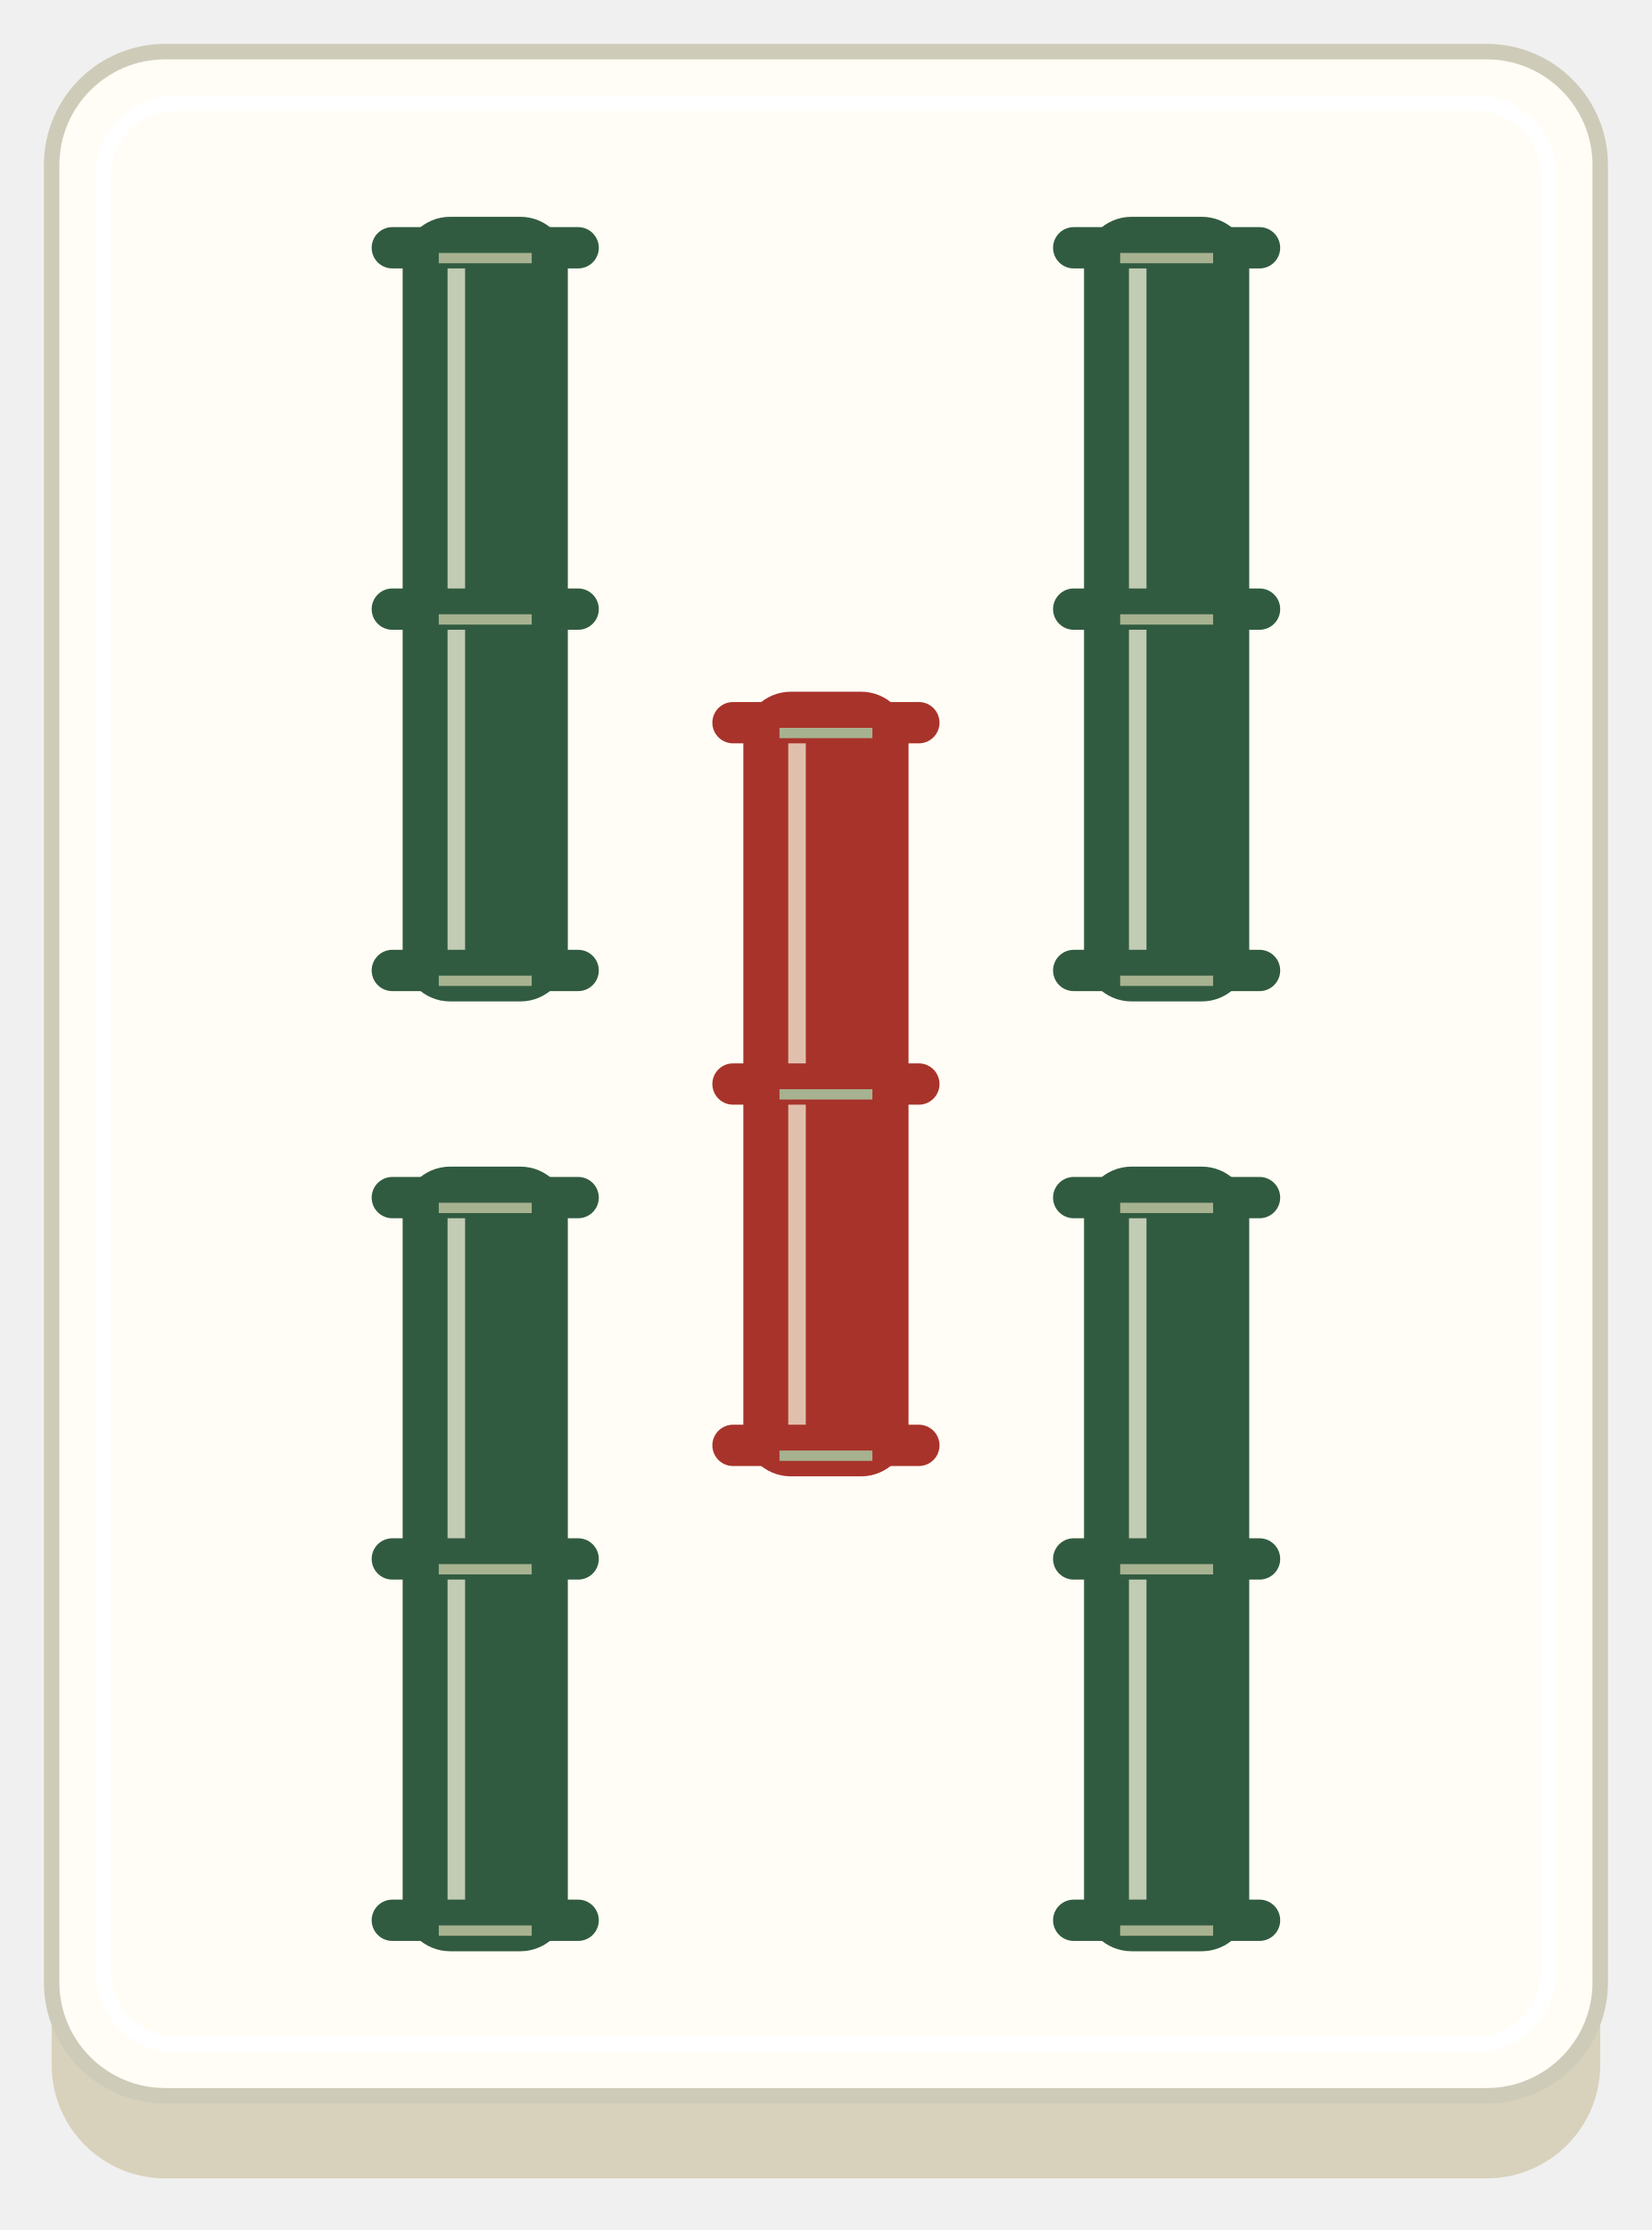
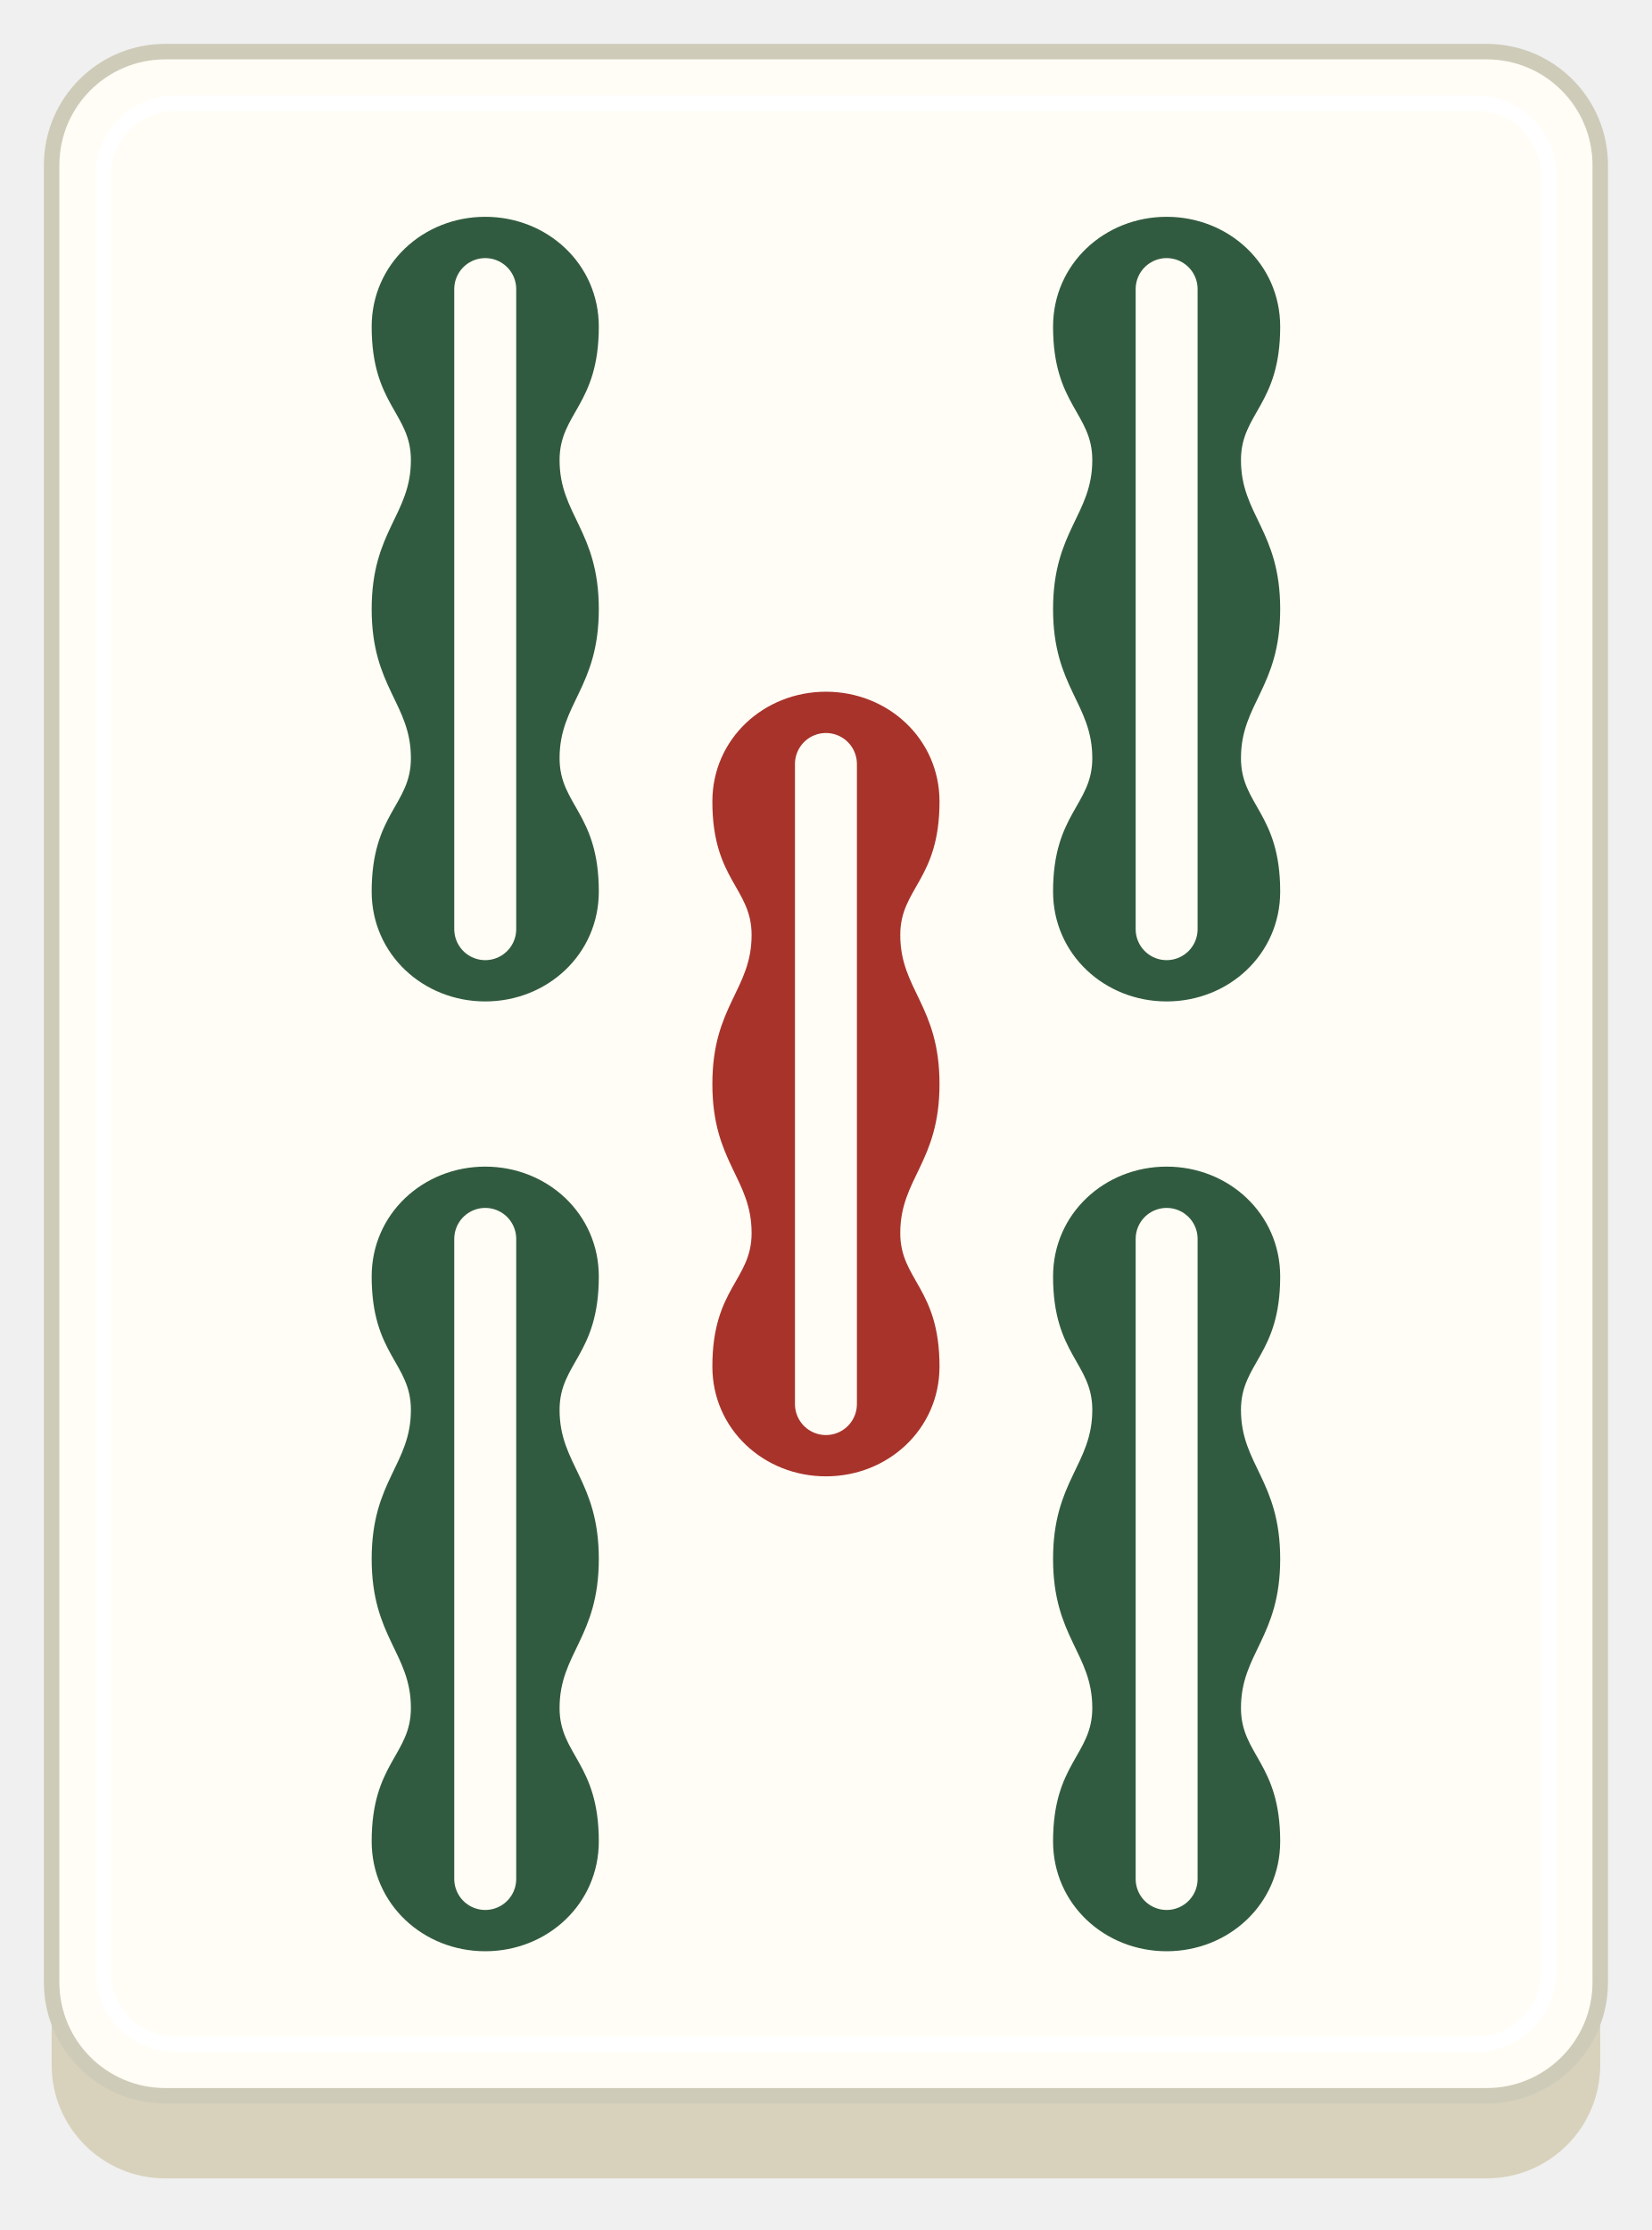
<svg xmlns="http://www.w3.org/2000/svg" viewBox="0 0 160 216" width="160" height="216" data-suit="tiao" data-rank="5" role="img" aria-label="五条">
  <rect x="5" y="13" width="150" height="198" rx="11" fill="#d8d2bc" />
  <rect x="5" y="5" width="150" height="198" rx="11" fill="#fffdf5" stroke="#cecbb9" stroke-width="1.5" />
  <rect x="10" y="10" width="140" height="188" rx="7" fill="none" stroke="#ffffff" stroke-width="1.5" />
-   <g data-pip="1" transform="translate(47 59) rotate(0)">
-     <rect x="-8" y="-38.0" width="16" height="76" rx="4.6" fill="#315b40" />
-     <path d="M-2.8 -35.0V35.0" stroke="#f4f1da" stroke-width="1.7" opacity=".74" />
-     <path d="M-9 -35.0H9 M-9 0H9 M-9 35.0H9" fill="none" stroke="#315b40" stroke-width="4" stroke-linecap="round" />
-     <path d="M-4.5 -34.0H4.5 M-4.5 1H4.5 M-4.5 36.0H4.5" fill="none" stroke="#a7b290" stroke-width="1" />
+   <g data-pip="1" data-representation="hollow-wave-bamboo" data-length="76" data-width="22" transform="translate(47 59) rotate(0)">
+     <path data-part="outline" d="M0 -38.0       C6 -38.0 11 -33.44 11 -27.36       C11 -19.76 7.2 -19.0 7.2 -14.44       C7.2 -9.12 11 -7.6 11 0       C11 7.6 7.2 9.12 7.2 14.44       C7.2 19.0 11 19.76 11 27.36       C11 33.44 6 38.0 0 38.0       C-6 38.0 -11 33.44 -11 27.36       C-11 19.76 -7.2 19.0 -7.2 14.44       C-7.2 9.12 -11 7.6 -11 0       C-11 -7.6 -7.2 -9.12 -7.2 -14.44       C-7.2 -19.0 -11 -19.76 -11 -27.36       C-11 -33.44 -6 -38.0 0 -38.0Z" fill="#315b40" />
+     <path data-part="hollow" d="M0 -31.0V31.0" fill="none" stroke="#fffdf5" stroke-width="6" stroke-linecap="round" />
  </g>
-   <g data-pip="2" transform="translate(113 59) rotate(0)">
-     <rect x="-8" y="-38.0" width="16" height="76" rx="4.6" fill="#315b40" />
-     <path d="M-2.8 -35.0V35.0" stroke="#f4f1da" stroke-width="1.7" opacity=".74" />
-     <path d="M-9 -35.0H9 M-9 0H9 M-9 35.0H9" fill="none" stroke="#315b40" stroke-width="4" stroke-linecap="round" />
-     <path d="M-4.5 -34.0H4.5 M-4.5 1H4.5 M-4.5 36.0H4.5" fill="none" stroke="#a7b290" stroke-width="1" />
+   <g data-pip="2" data-representation="hollow-wave-bamboo" data-length="76" data-width="22" transform="translate(113 59) rotate(0)">
+     <path data-part="outline" d="M0 -38.0       C6 -38.0 11 -33.44 11 -27.36       C11 -19.76 7.2 -19.0 7.2 -14.44       C7.2 -9.12 11 -7.6 11 0       C11 7.6 7.2 9.12 7.2 14.44       C7.2 19.0 11 19.76 11 27.36       C11 33.44 6 38.0 0 38.0       C-6 38.0 -11 33.44 -11 27.36       C-11 19.76 -7.2 19.0 -7.2 14.44       C-7.2 9.12 -11 7.6 -11 0       C-11 -7.6 -7.2 -9.12 -7.2 -14.44       C-7.2 -19.0 -11 -19.76 -11 -27.36       C-11 -33.44 -6 -38.0 0 -38.0Z" fill="#315b40" />
+     <path data-part="hollow" d="M0 -31.0V31.0" fill="none" stroke="#fffdf5" stroke-width="6" stroke-linecap="round" />
  </g>
-   <g data-pip="3" transform="translate(80 105) rotate(0)">
-     <rect x="-8" y="-38.0" width="16" height="76" rx="4.6" fill="#a8332b" />
-     <path d="M-2.8 -35.0V35.0" stroke="#f4f1da" stroke-width="1.7" opacity=".74" />
-     <path d="M-9 -35.0H9 M-9 0H9 M-9 35.0H9" fill="none" stroke="#a8332b" stroke-width="4" stroke-linecap="round" />
-     <path d="M-4.5 -34.0H4.5 M-4.5 1H4.5 M-4.5 36.0H4.5" fill="none" stroke="#a7b290" stroke-width="1" />
+   <g data-pip="3" data-representation="hollow-wave-bamboo" data-length="76" data-width="22" transform="translate(80 105) rotate(0)">
+     <path data-part="outline" d="M0 -38.0       C6 -38.0 11 -33.44 11 -27.36       C11 -19.76 7.2 -19.0 7.2 -14.44       C7.2 -9.12 11 -7.6 11 0       C11 7.6 7.2 9.12 7.2 14.44       C7.2 19.0 11 19.76 11 27.36       C11 33.44 6 38.0 0 38.0       C-6 38.0 -11 33.44 -11 27.36       C-11 19.76 -7.2 19.0 -7.2 14.44       C-7.2 9.12 -11 7.6 -11 0       C-11 -7.6 -7.2 -9.12 -7.2 -14.44       C-7.2 -19.0 -11 -19.76 -11 -27.36       C-11 -33.44 -6 -38.0 0 -38.0Z" fill="#a8332b" />
+     <path data-part="hollow" d="M0 -31.0V31.0" fill="none" stroke="#fffdf5" stroke-width="6" stroke-linecap="round" />
  </g>
-   <g data-pip="4" transform="translate(47 151) rotate(0)">
-     <rect x="-8" y="-38.0" width="16" height="76" rx="4.6" fill="#315b40" />
-     <path d="M-2.8 -35.0V35.0" stroke="#f4f1da" stroke-width="1.7" opacity=".74" />
-     <path d="M-9 -35.0H9 M-9 0H9 M-9 35.0H9" fill="none" stroke="#315b40" stroke-width="4" stroke-linecap="round" />
-     <path d="M-4.5 -34.0H4.5 M-4.5 1H4.5 M-4.5 36.0H4.5" fill="none" stroke="#a7b290" stroke-width="1" />
+   <g data-pip="4" data-representation="hollow-wave-bamboo" data-length="76" data-width="22" transform="translate(47 151) rotate(0)">
+     <path data-part="outline" d="M0 -38.0       C6 -38.0 11 -33.44 11 -27.36       C11 -19.76 7.2 -19.0 7.2 -14.44       C7.2 -9.12 11 -7.6 11 0       C11 7.6 7.2 9.12 7.2 14.44       C7.2 19.0 11 19.76 11 27.36       C11 33.44 6 38.0 0 38.0       C-6 38.0 -11 33.44 -11 27.36       C-11 19.76 -7.2 19.0 -7.2 14.44       C-7.2 9.12 -11 7.6 -11 0       C-11 -7.6 -7.2 -9.12 -7.2 -14.44       C-7.2 -19.0 -11 -19.76 -11 -27.36       C-11 -33.44 -6 -38.0 0 -38.0Z" fill="#315b40" />
+     <path data-part="hollow" d="M0 -31.0V31.0" fill="none" stroke="#fffdf5" stroke-width="6" stroke-linecap="round" />
  </g>
-   <g data-pip="5" transform="translate(113 151) rotate(0)">
-     <rect x="-8" y="-38.0" width="16" height="76" rx="4.6" fill="#315b40" />
-     <path d="M-2.8 -35.0V35.0" stroke="#f4f1da" stroke-width="1.7" opacity=".74" />
-     <path d="M-9 -35.0H9 M-9 0H9 M-9 35.0H9" fill="none" stroke="#315b40" stroke-width="4" stroke-linecap="round" />
-     <path d="M-4.5 -34.0H4.5 M-4.5 1H4.5 M-4.5 36.0H4.5" fill="none" stroke="#a7b290" stroke-width="1" />
+   <g data-pip="5" data-representation="hollow-wave-bamboo" data-length="76" data-width="22" transform="translate(113 151) rotate(0)">
+     <path data-part="outline" d="M0 -38.0       C6 -38.0 11 -33.44 11 -27.36       C11 -19.76 7.2 -19.0 7.2 -14.44       C7.2 -9.12 11 -7.6 11 0       C11 7.6 7.2 9.12 7.2 14.44       C7.2 19.0 11 19.76 11 27.36       C11 33.44 6 38.0 0 38.0       C-6 38.0 -11 33.44 -11 27.36       C-11 19.76 -7.2 19.0 -7.2 14.44       C-7.2 9.12 -11 7.6 -11 0       C-11 -7.6 -7.2 -9.12 -7.2 -14.44       C-7.2 -19.0 -11 -19.76 -11 -27.36       C-11 -33.44 -6 -38.0 0 -38.0Z" fill="#315b40" />
+     <path data-part="hollow" d="M0 -31.0V31.0" fill="none" stroke="#fffdf5" stroke-width="6" stroke-linecap="round" />
  </g>
</svg>
